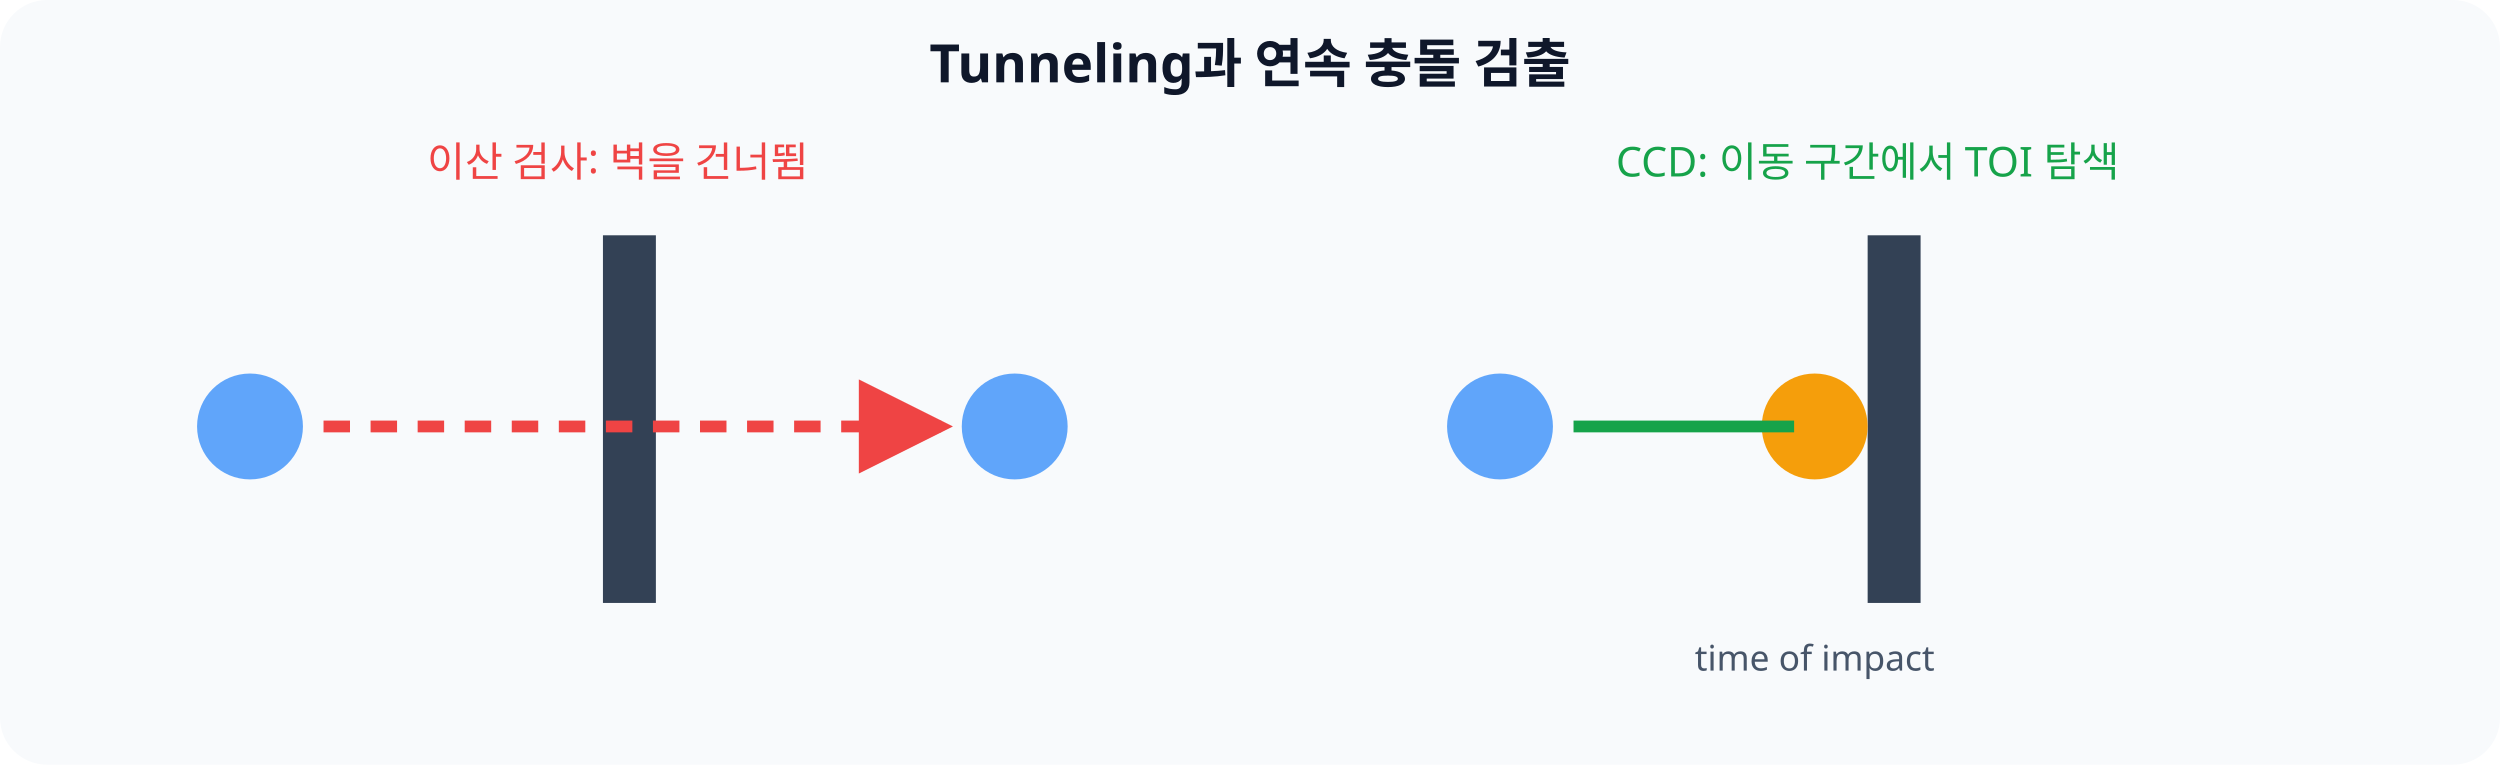
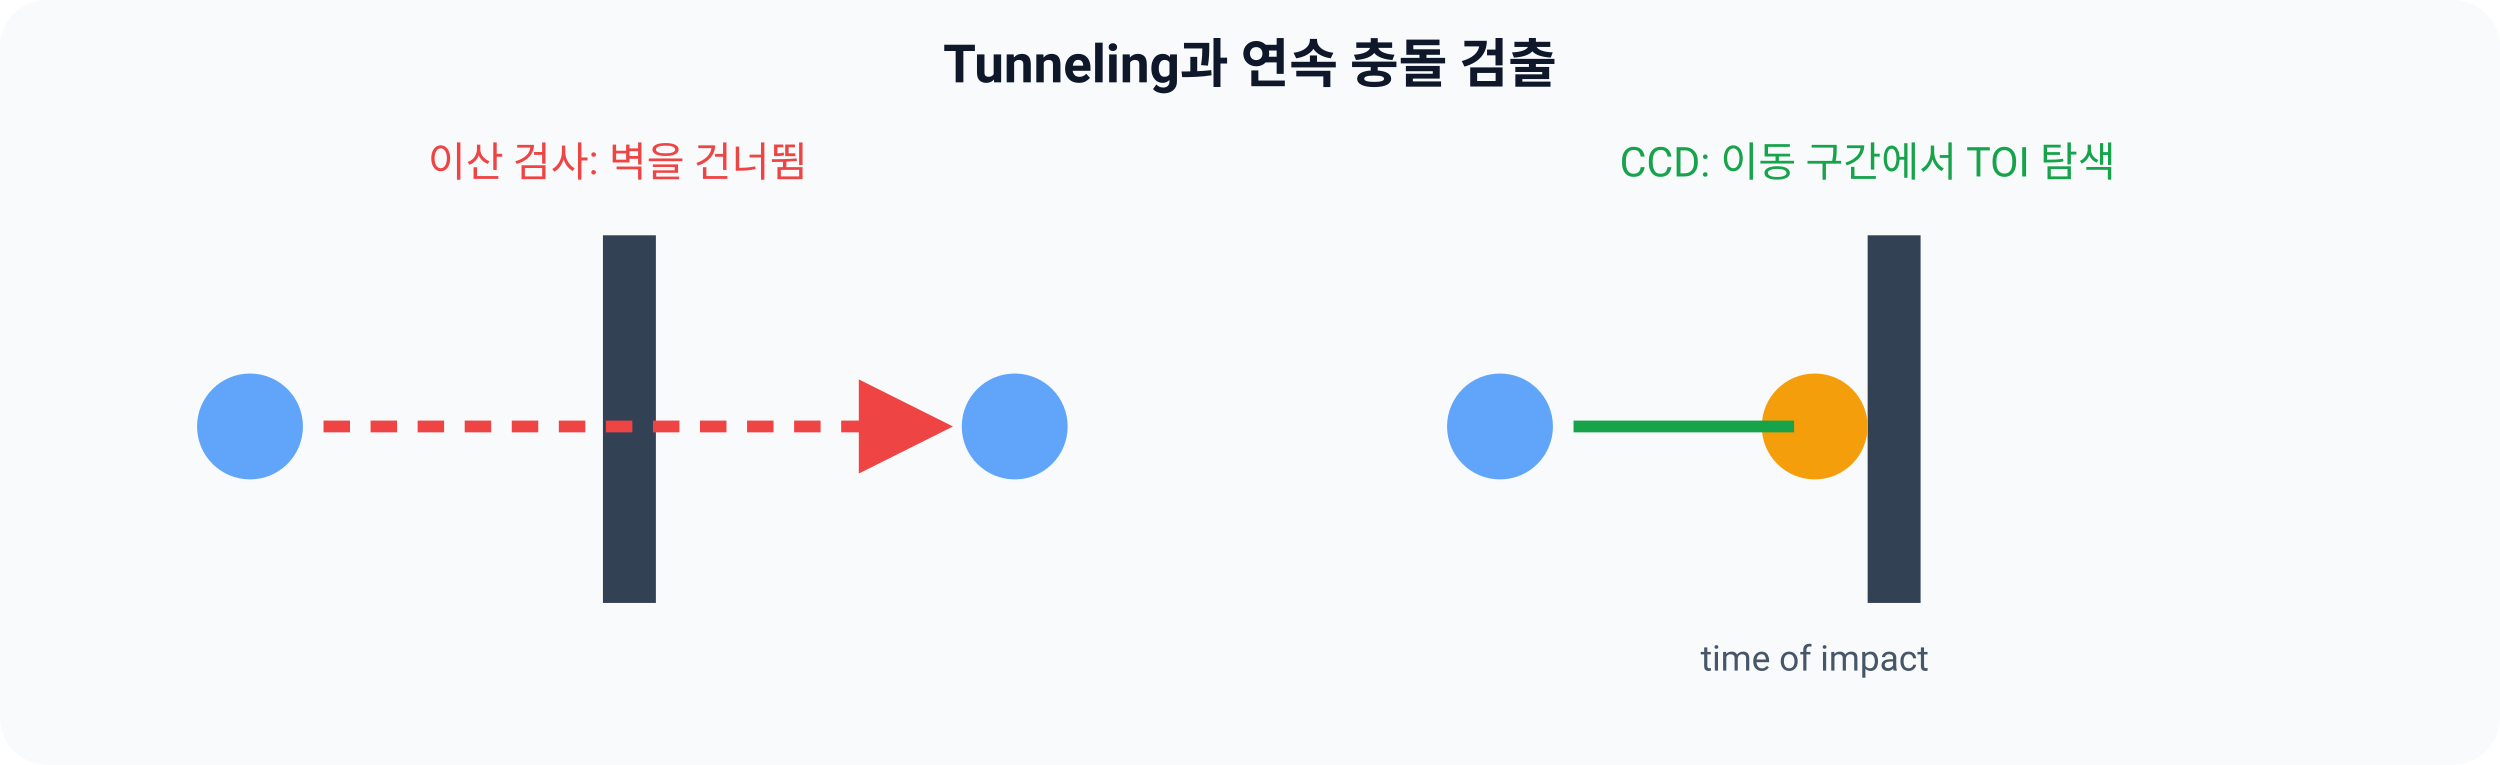
<svg xmlns="http://www.w3.org/2000/svg" viewBox="0 0 850 260">
  <rect width="850" height="260" rx="16" fill="#f8fafc" />
  <defs>
    <marker id="a" markerWidth="8" markerHeight="8" refX="7" refY="4" orient="auto">
      <path d="M0 0L8 4L0 8Z" fill="#ef4444" />
    </marker>
  </defs>
-   <text x="425" y="28" text-anchor="middle" font-family="sans-serif" font-size="18" font-weight="700" fill="#0f172a">Tunneling과 연속 충돌 검출</text>
-   <g font-family="sans-serif" text-anchor="middle">
+   <text x="425" y="28" text-anchor="middle" font-family="-apple-system, BlinkMacSystemFont, 'Segoe UI', Roboto, 'Apple SD Gothic Neo', 'Malgun Gothic', 'Nanum Gothic', 'Noto Sans KR', sans-serif" font-size="18" font-weight="700" fill="#0f172a">Tunneling과 연속 충돌 검출</text>
+   <g font-family="-apple-system, BlinkMacSystemFont, 'Segoe UI', Roboto, 'Apple SD Gothic Neo', 'Malgun Gothic', 'Nanum Gothic', 'Noto Sans KR', sans-serif" text-anchor="middle">
    <text x="210" y="60" font-size="14" fill="#ef4444">이산 검사: 벽을 건너뜀</text>
    <text x="635" y="60" font-size="14" fill="#16a34a">CCD: 이동 구간에서 TOI 탐색</text>
  </g>
  <g>
    <rect x="205" y="80" width="18" height="125" fill="#334155" />
    <circle cx="85" cy="145" r="18" fill="#60a5fa" />
    <circle cx="345" cy="145" r="18" fill="#60a5fa" />
    <path d="M110 145H320" stroke="#ef4444" stroke-width="4" stroke-dasharray="9 7" marker-end="url(#a)" />
  </g>
  <g>
    <rect x="635" y="80" width="18" height="125" fill="#334155" />
    <circle cx="510" cy="145" r="18" fill="#60a5fa" />
    <circle cx="617" cy="145" r="18" fill="#f59e0b" />
    <path d="M535 145H610" stroke="#16a34a" stroke-width="4" />
-     <text x="617" y="228" text-anchor="middle" font-family="sans-serif" font-size="12" fill="#475569">time of impact</text>
+     <text x="617" y="228" text-anchor="middle" font-family="-apple-system, BlinkMacSystemFont, 'Segoe UI', Roboto, 'Apple SD Gothic Neo', 'Malgun Gothic', 'Nanum Gothic', 'Noto Sans KR', sans-serif" font-size="12" fill="#475569">time of impact</text>
  </g>
</svg>
